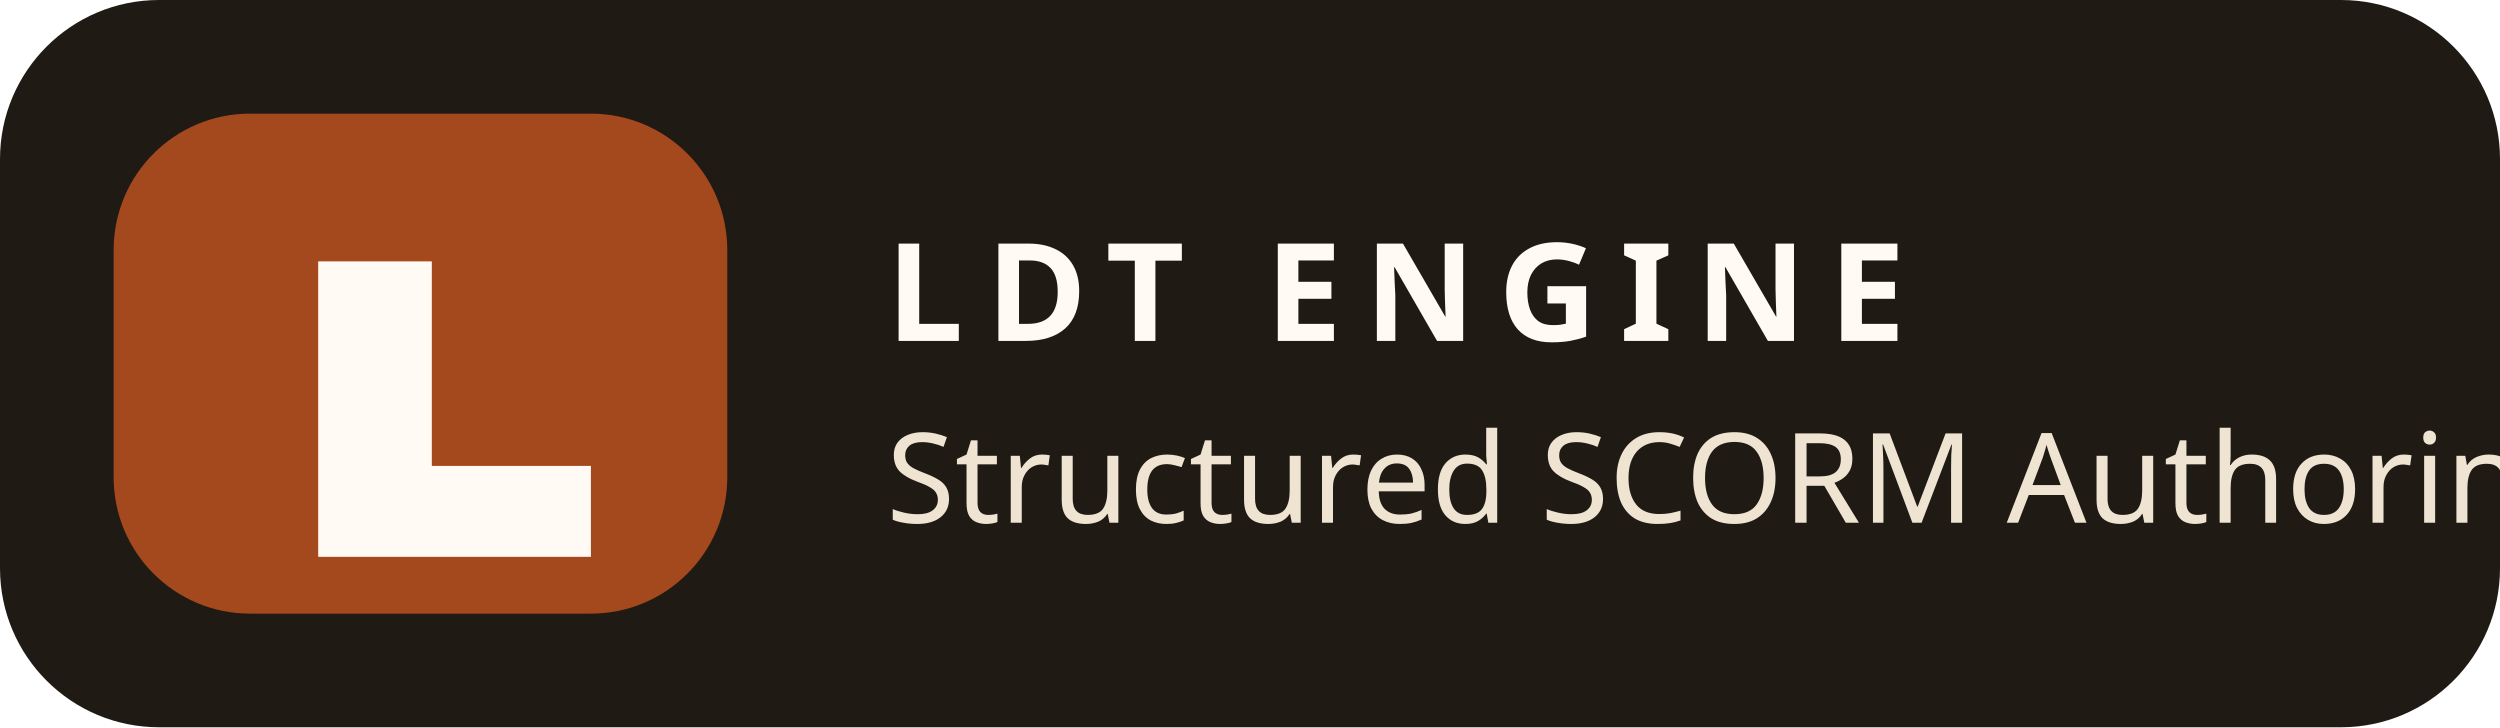
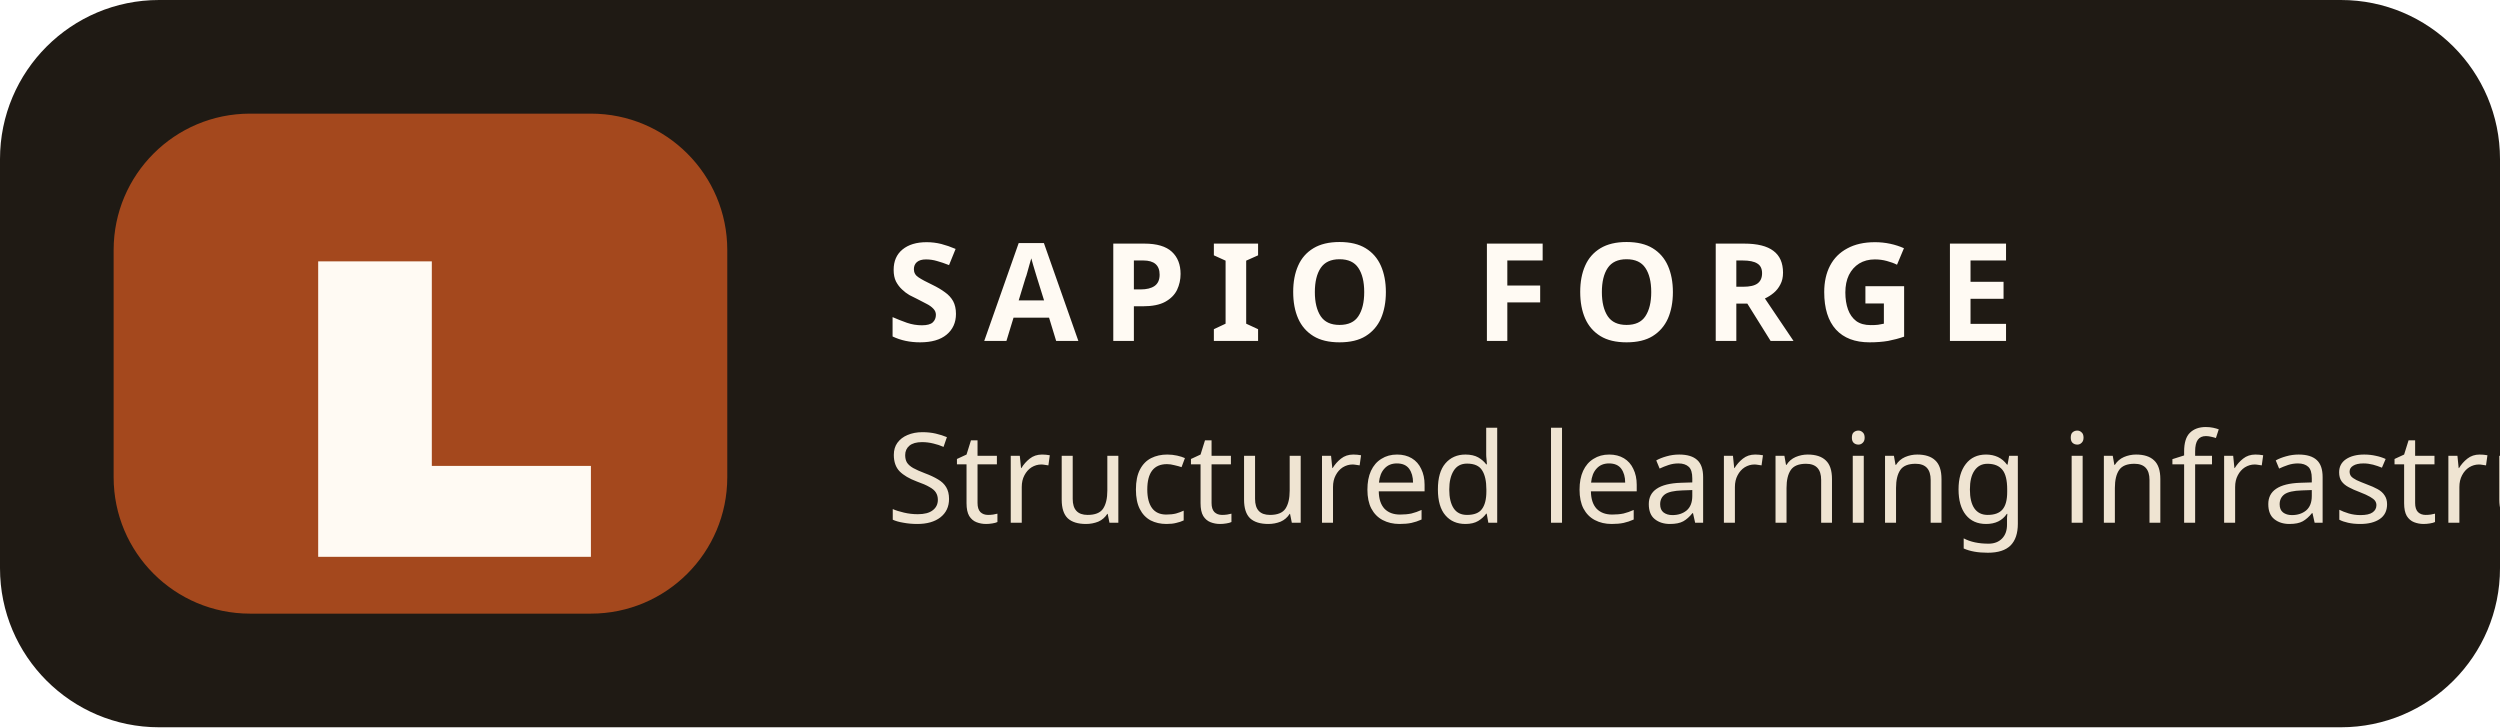
<svg xmlns="http://www.w3.org/2000/svg" width="220" height="64" viewBox="0 0 220 64" role="img" aria-labelledby="title desc">
  <rect width="220" height="64" rx="14" fill="#1f1a14" />
  <rect x="10" y="10" width="54" height="44" rx="12" fill="#a4481d" />
  <path d="M28 23h10v18h14v8H28V23z" fill="#fffaf3" />
-   <text x="78" y="30" fill="#fffaf3" font-family="Aptos, Segoe UI, sans-serif" font-size="12" font-weight="700" letter-spacing="2">LDT ENGINE</text>
-   <text x="78" y="46" fill="#efe4d2" font-family="Aptos, Segoe UI, sans-serif" font-size="11">Structured SCORM Authoring</text>
+   <text x="78" y="30" fill="#fffaf3" font-family="Aptos, Segoe UI, sans-serif" font-size="12" font-weight="700" letter-spacing="2">SAPIO FORGE</text>
+   <text x="78" y="46" fill="#efe4d2" font-family="Aptos, Segoe UI, sans-serif" font-size="11">Structured learning infrastructure</text>
</svg>
